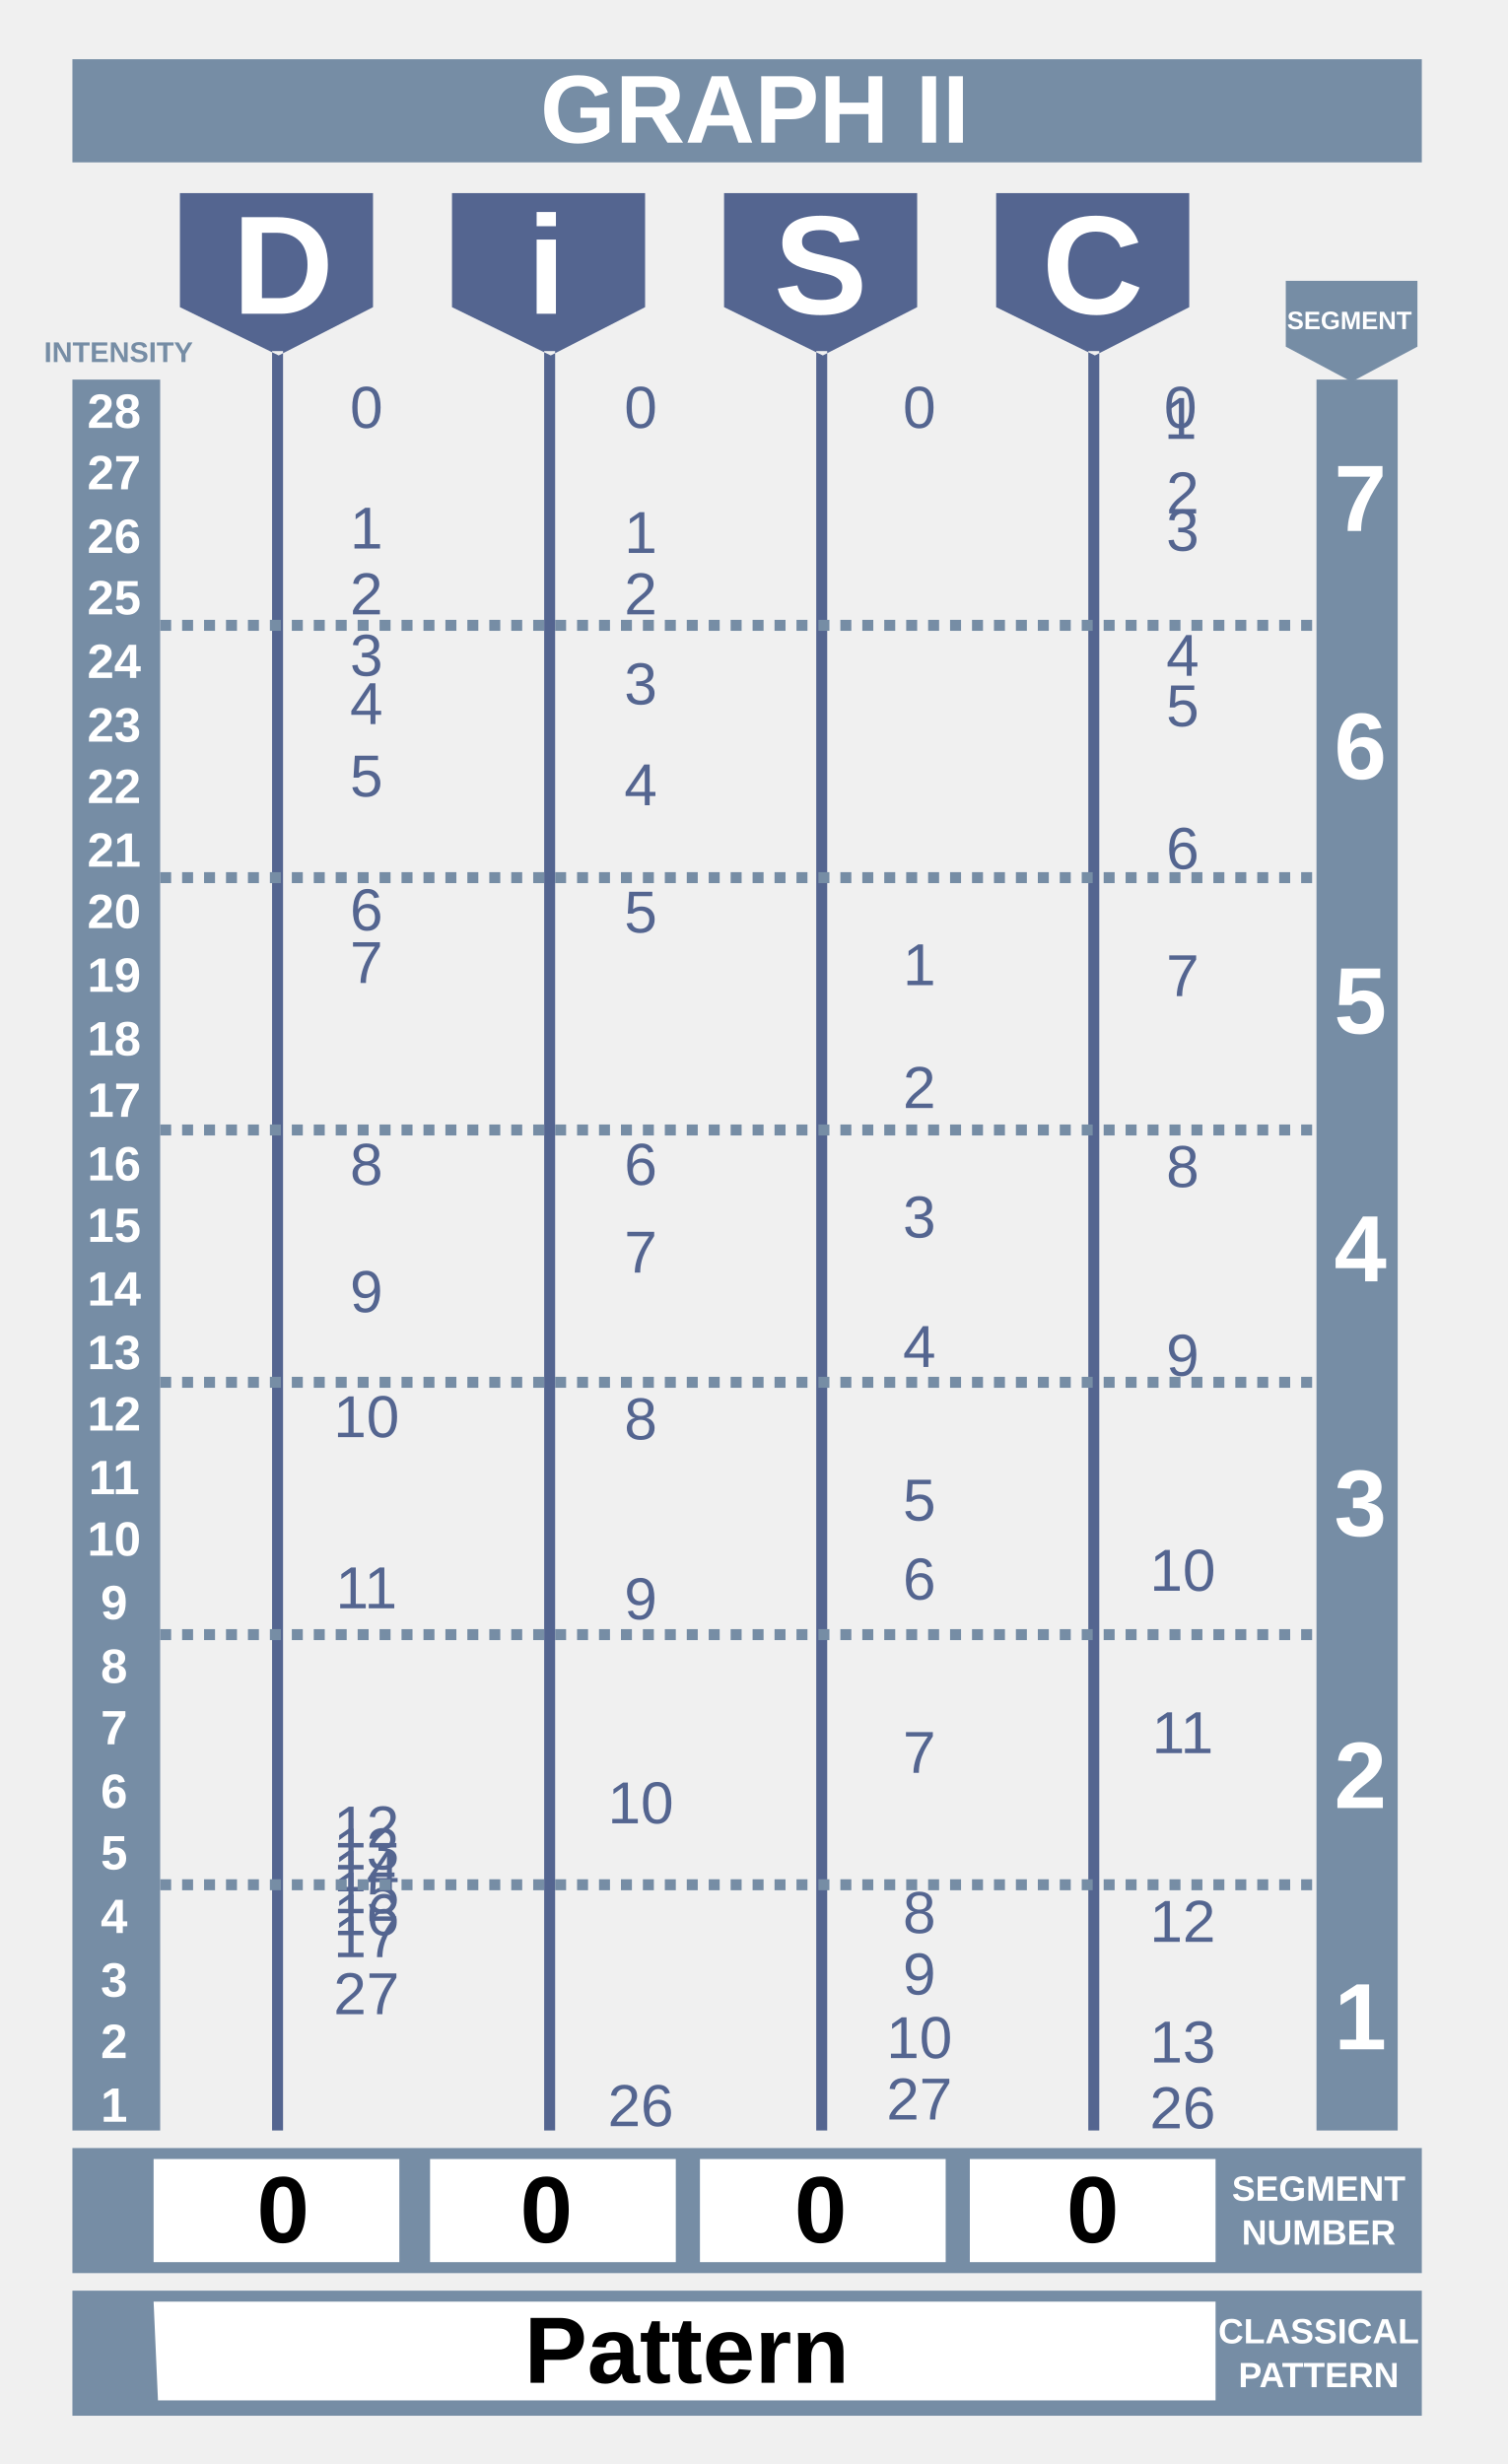
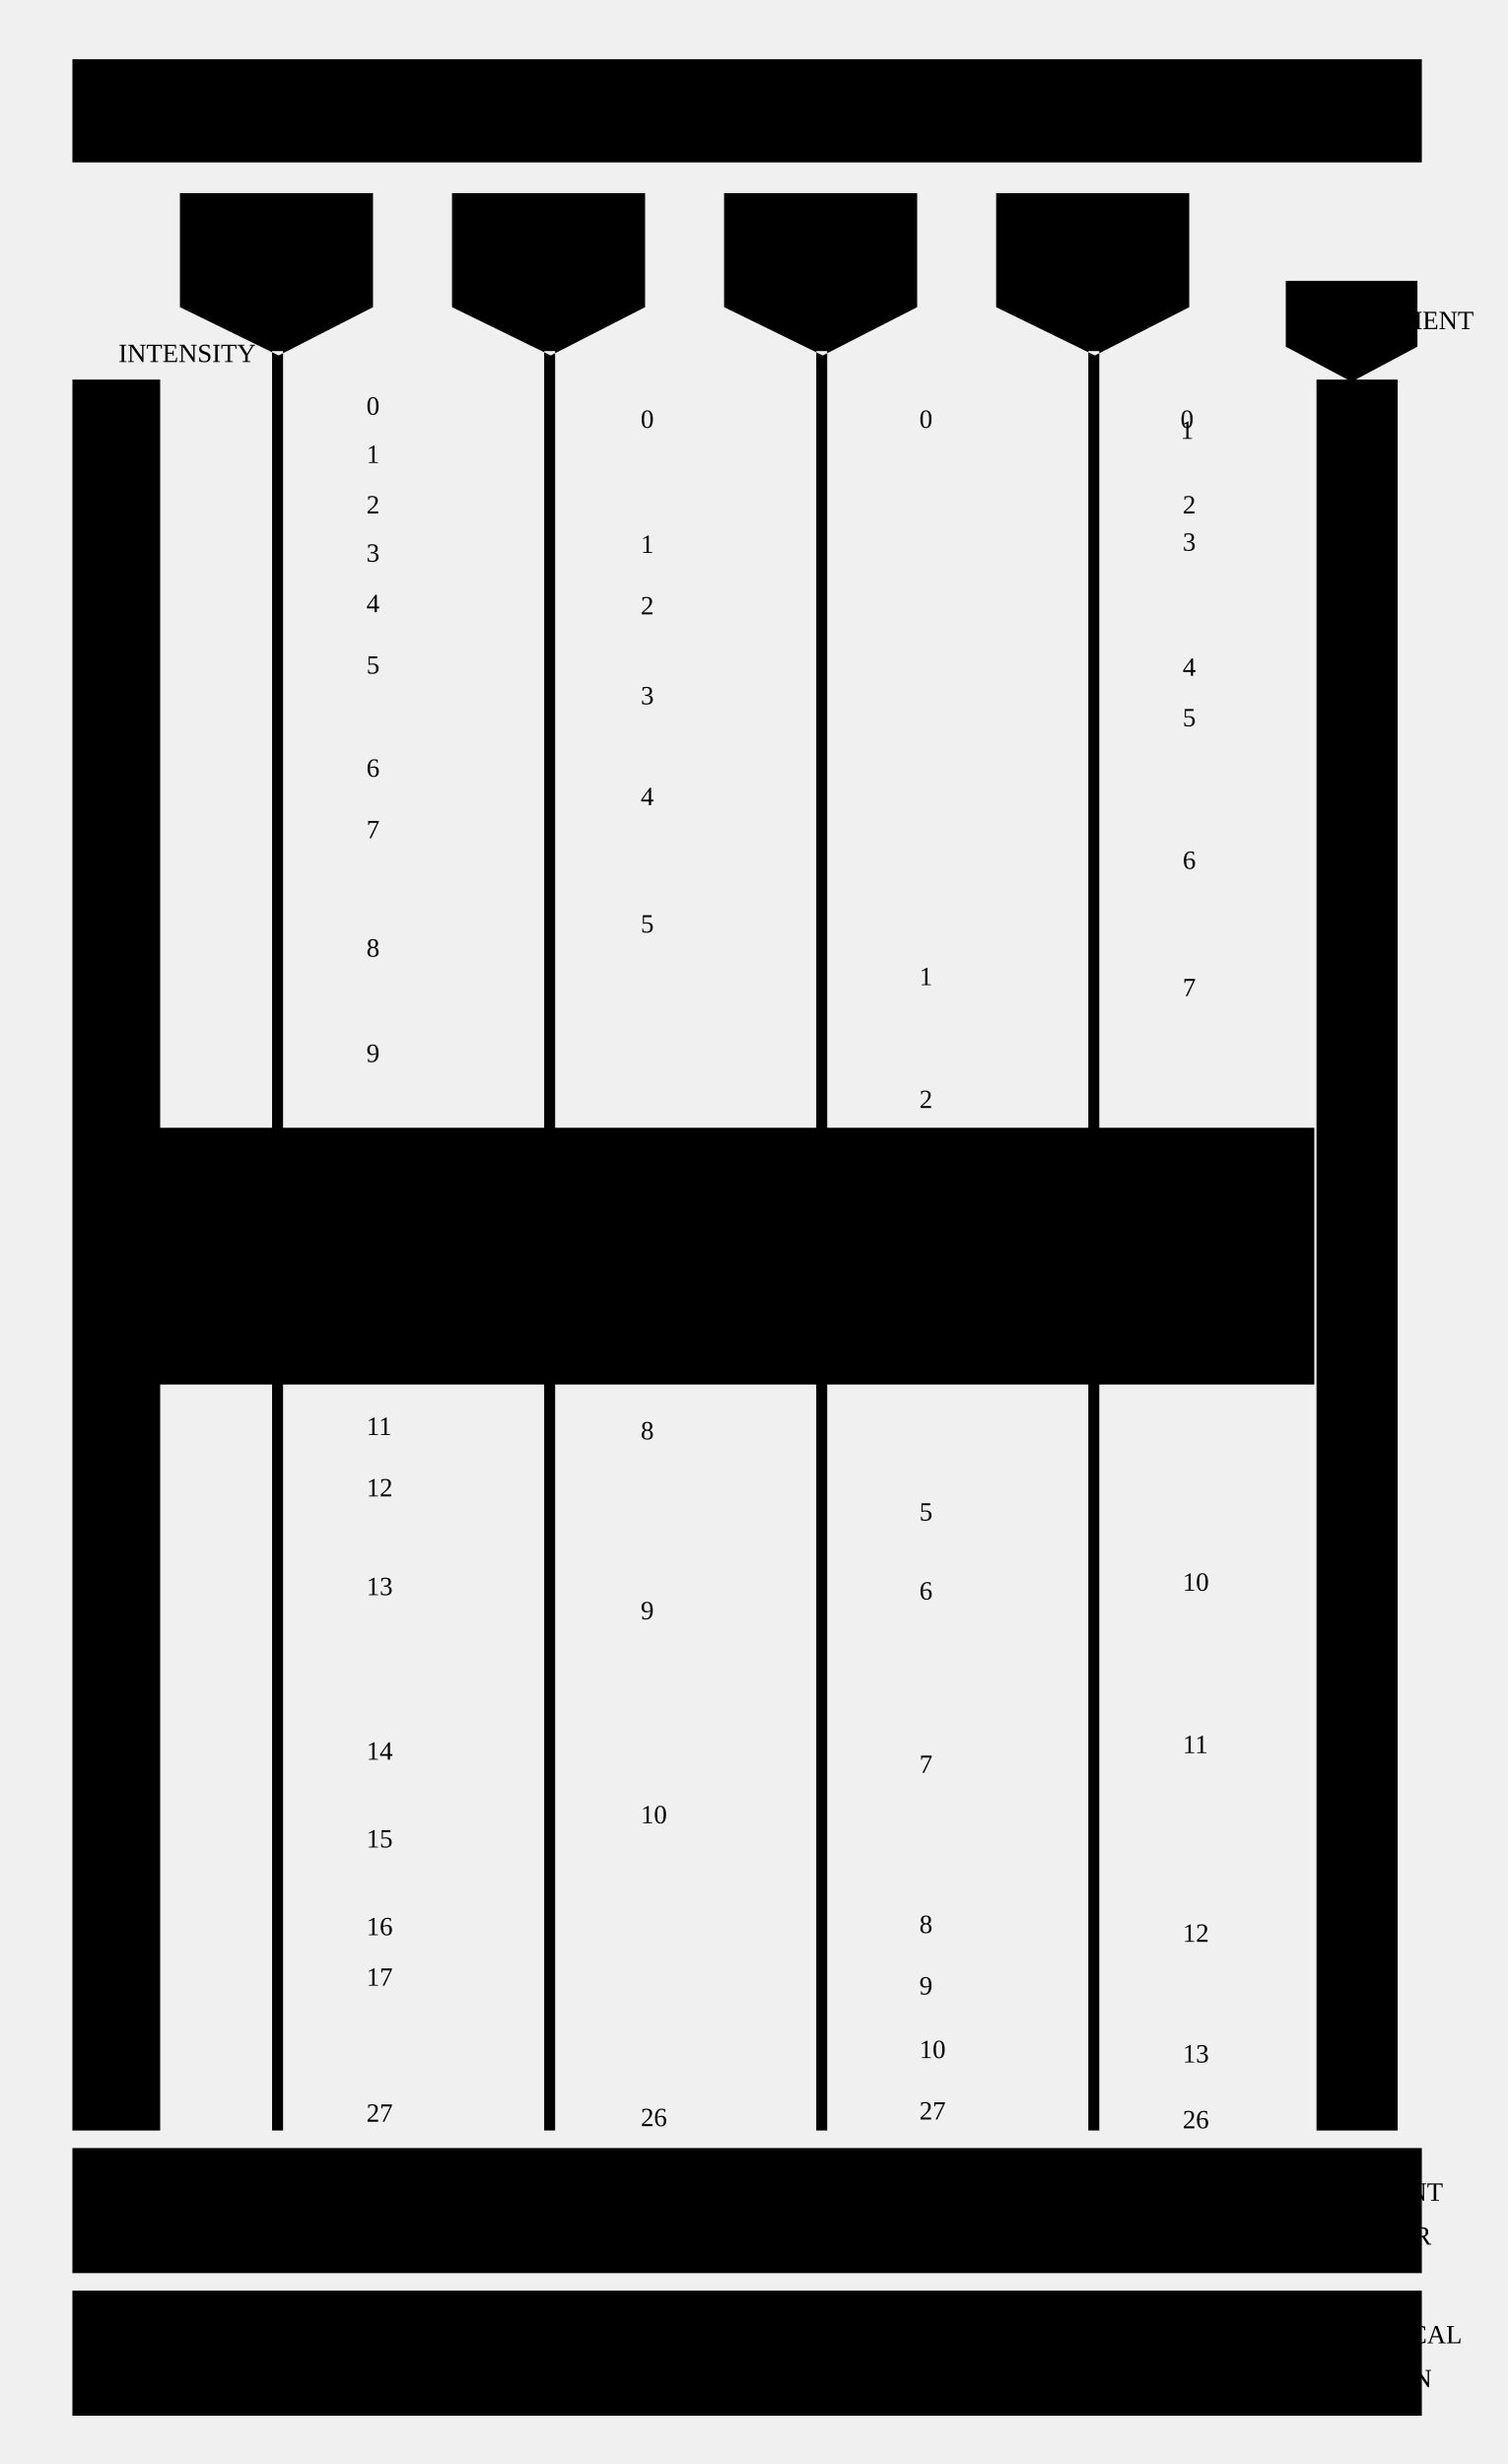
<svg xmlns="http://www.w3.org/2000/svg" viewBox="0 0 687 1123" version="1.1">
-   <style type="text/css">
-         
- 
-             path.chart-line {
-                 stroke: black;
-                 stroke-width: 8px;
-                 fill: none;
-             }
- 
-             .box {
-                 fill: #768DA5;
-                 visibility: visible;
-             }
- 
-             .box .gap {
-                 stroke: none;
-                 fill: white;
-                 visibility: visible;
-             }
- 
-             .indicator {
-                 font-weight: normal;
-             }
-             
-             .indicator.D {
-                 visibility: visible;
-             }
- 
-             .indicator.i {
-                 visibility: visible;
-             }
- 
-             .indicator.S {
-                 visibility: visible;
-             }
- 
-             .indicator.C {
-                 visibility: visible;
-             }
- 
-             .box .midpool {
-                 visibility: hidden;
-                 fill: #D0DDE5;
-             }
- 
-             .dim {
-                 fill: #546590;
-                 visibility: visible;
-             }
- 
-             line {
-                 stroke: #768DA5;
-                 stroke-width: 5px;
-             }
- 
-             text {
-                 font-family: Arial, Helvetica, sans-serif;
-                 text-anchor: middle;
-                 font-size: 27px;
-                 font-weight: bold;
-             }
- 
- 			text.label {
- 				fill: white;
- 			}
- 
- 			text.label.segment {
- 				font-size: 43px;
- 			}
- 
- 			text.label.intensity {
- 				font-size: 22px;
- 			}
- 
- 			text.label.header {
- 				font-size: 44px;
- 			}
- 
- 			text.label.disc {
- 				font-size: 64px;
- 			}
- 
-             text.label.gaplabel {
-                 fill: white;
- 				font-size: 16px;
- 			}
- 
- 			text.header.intensity {
- 			    fill: #768DA5;
- 				font-size: 13px;
- 			}
- 
- 			text.header.segment {
- 			    fill: white;
- 				font-size: 11.5px;
- 			}
- 
- 			.result text  {
- 				fill: black;
- 				font-size: 43px;
- 			}
- 			
- 
- 			.result text.sn {
- 		
- 			}
- 
- 			.result text.cp {
- 
- 			}
-         
-     </style>
-   <image class="bg" width="687" height="1123" />
  <g>
    <g class="box">
      <path class="midpool" d="     M 72 514     l 527 0     l 0 117     l -527 0     Z" />
      <path d="     M 33 27     l 615 0     l 0 47     l -615 0     Z" />
      <path d="     M 33 173     l 0 798     l 40 0     l 0 -798     Z" />
      <path d="     M 600 173     l 0 798     l 37 0     l 0 -798     Z" />
      <path d="     M 586 128     l 60 0     l 0 30     l -30 16     l -30 -16      Z" />
      <path d="     M 33 979     l 615 0     l 0 57     l -615 0     Z" />
      <path class="gap" d="     M 70 984     l 112 0     l 0 47     l -112 0     Z" />
      <path class="gap" d="     M 196 984     l 112 0     l 0 47     l -112 0     Z" />
      <path class="gap" d="     M 319 984     l 112 0     l 0 47     l -112 0     Z" />
      <path class="gap" d="     M 442 984     l 112 0     l 0 47     l -112 0     Z" />
      <path d="     M 33 1044     l 615 0     l 0 57     l -615 0     Z" />
      <path class="gap" d="     M 70 1049     l 484 0     l 0 45     l -482 0     Z" />
    </g>
    <g class="dim">
      <path d="     M 82 88     l 88 0     l 0 52     l -43 22     l -45 -22     Z     M 124 160     l 0 811     l 5 0     l 0 -811     Z" />
-       <text class="indicator D segment-7" x="167" y="195">0</text>
-       <text class="indicator D segment-7" x="167" y="250">1</text>
-       <text class="indicator D segment-7" x="167" y="280">2</text>
-       <text class="indicator D segment-7" x="167" y="308">3</text>
-       <text class="indicator D segment-7" x="167" y="330">4</text>
-       <text class="indicator D segment-6" x="167" y="363">5</text>
-       <text class="indicator D segment-6" x="167" y="424">6</text>
-       <text class="indicator D segment-6" x="167" y="448">7</text>
-       <text class="indicator D segment-5" x="167" y="540">8</text>
-       <text class="indicator D segment-5" x="167" y="598">9</text>
-       <text class="indicator D segment-4" x="167" y="655">10</text>
-       <text class="indicator D segment-3" x="167" y="733">11</text>
-       <text class="indicator D segment-3" x="167" y="842">12</text>
-       <text class="indicator D segment-3" x="167" y="852">13</text>
-       <text class="indicator D segment-2" x="167" y="862">14</text>
-       <text class="indicator D segment-2" x="167" y="872">15</text>
+       <path d="     M 206 88     l 88 0     l 0 52     l -43 22     l -45 -22     Z     M 248 160     l 0 811     l 5 0     l 0 -811     Z" />
+       <path d="     M 330 88     l 88 0     l 0 52     l -43 22     l -45 -22     Z     M 372 160     l 0 811     l 5 0     l 0 -811     Z" />
+       <path d="     M 454 88     l 88 0     l 0 52     l -43 22     l -45 -22     Z     M 496 160     l 0 811     l 5 0     l 0 -811     Z" />
+     </g>
+     <g class="indicators">
+       <text class="indicator D segment-7" x="167" y="189">0</text>
+       <text class="indicator D segment-7" x="167" y="211">1</text>
+       <text class="indicator D segment-7" x="167" y="234">2</text>
+       <text class="indicator D segment-7" x="167" y="256">3</text>
+       <text class="indicator D segment-7" x="167" y="279">4</text>
+       <text class="indicator D segment-6" x="167" y="307">5</text>
+       <text class="indicator D segment-6" x="167" y="354">6</text>
+       <text class="indicator D segment-6" x="167" y="382">7</text>
+       <text class="indicator D segment-5" x="167" y="436">8</text>
+       <text class="indicator D segment-5" x="167" y="484">9</text>
+       <text class="indicator D segment-4" x="167" y="606">10</text>
+       <text class="indicator D segment-3" x="167" y="654">11</text>
+       <text class="indicator D segment-3" x="167" y="682">12</text>
+       <text class="indicator D segment-3" x="167" y="727">13</text>
+       <text class="indicator D segment-2" x="167" y="802">14</text>
+       <text class="indicator D segment-2" x="167" y="842">15</text>
      <text class="indicator D segment-1" x="167" y="882">16</text>
-       <text class="indicator D segment-1" x="167" y="892">17</text>
-       <text class="indicator D segment-1" x="167" y="918">27</text>
-       <path d="     M 206 88     l 88 0     l 0 52     l -43 22     l -45 -22     Z     M 248 160     l 0 811     l 5 0     l 0 -811     Z" />
+       <text class="indicator D segment-1" x="167" y="905">17</text>
+       <text class="indicator D segment-1" x="167" y="967">27</text>
      <text class="indicator i segment-7" x="292" y="195">0</text>
      <text class="indicator i segment-7" x="292" y="252">1</text>
      <text class="indicator i segment-7" x="292" y="280">2</text>
      <text class="indicator i segment-6" x="292" y="321">3</text>
      <text class="indicator i segment-5" x="292" y="367">4</text>
      <text class="indicator i segment-4" x="292" y="425">5</text>
      <text class="indicator i segment-3" x="292" y="540">6</text>
      <text class="indicator i segment-3" x="292" y="580">7</text>
      <text class="indicator i segment-2" x="292" y="656">8</text>
      <text class="indicator i segment-1" x="292" y="738">9</text>
      <text class="indicator i segment-1" x="292" y="831">10</text>
      <text class="indicator i segment-1" x="292" y="969">26</text>
-       <path d="     M 330 88     l 88 0     l 0 52     l -43 22     l -45 -22     Z     M 372 160     l 0 811     l 5 0     l 0 -811     Z" />
      <text class="indicator S segment-7" x="419" y="195">0</text>
      <text class="indicator S segment-7" x="419" y="449">1</text>
      <text class="indicator S segment-6" x="419" y="505">2</text>
      <text class="indicator S segment-5" x="419" y="564">3</text>
      <text class="indicator S segment-4" x="419" y="623">4</text>
      <text class="indicator S segment-3" x="419" y="693">5</text>
      <text class="indicator S segment-3" x="419" y="729">6</text>
      <text class="indicator S segment-2" x="419" y="808">7</text>
      <text class="indicator S segment-2" x="419" y="881">8</text>
      <text class="indicator S segment-1" x="419" y="909">9</text>
      <text class="indicator S segment-1" x="419" y="938">10</text>
      <text class="indicator S segment-1" x="419" y="966">27</text>
-       <path d="     M 454 88     l 88 0     l 0 52     l -43 22     l -45 -22     Z     M 496 160     l 0 811     l 5 0     l 0 -811     Z" />
      <text class="indicator C segment-7" x="538" y="195">0</text>
      <text class="indicator C segment-7" x="538" y="200">1</text>
      <text class="indicator C segment-7" x="539" y="234">2</text>
      <text class="indicator C segment-7" x="539" y="251">3</text>
      <text class="indicator C segment-6" x="539" y="308">4</text>
      <text class="indicator C segment-6" x="539" y="331">5</text>
      <text class="indicator C segment-5" x="539" y="396">6</text>
      <text class="indicator C segment-4" x="539" y="454">7</text>
      <text class="indicator C segment-4" x="539" y="541">8</text>
      <text class="indicator C segment-3" x="539" y="627">9</text>
      <text class="indicator C segment-2" x="539" y="725">10</text>
      <text class="indicator C segment-2" x="539" y="799">11</text>
      <text class="indicator C segment-1" x="539" y="885">12</text>
      <text class="indicator C segment-1" x="539" y="940">13</text>
      <text class="indicator C segment-1" x="539" y="970">26</text>
    </g>
  </g>
  <g class="label">
    <text class="label segment" x="620" y="242">7</text>
    <text class="label segment" x="620" y="355">6</text>
    <text class="label segment" x="620" y="471">5</text>
    <text class="label segment" x="620" y="584">4</text>
    <text class="label segment" x="620" y="700">3</text>
    <text class="label segment" x="620" y="824">2</text>
    <text class="label segment" x="620" y="934">1</text>
    <text class="label intensity" x="52" y="195">28</text>
    <text class="label intensity" x="52" y="223">27</text>
    <text class="label intensity" x="52" y="252">26</text>
    <text class="label intensity" x="52" y="280">25</text>
    <text class="label intensity" x="52" y="309">24</text>
    <text class="label intensity" x="52" y="338">23</text>
    <text class="label intensity" x="52" y="366">22</text>
    <text class="label intensity" x="52" y="395">21</text>
    <text class="label intensity" x="52" y="423">20</text>
    <text class="label intensity" x="52" y="452">19</text>
    <text class="label intensity" x="52" y="481">18</text>
    <text class="label intensity" x="52" y="509">17</text>
    <text class="label intensity" x="52" y="538">16</text>
    <text class="label intensity" x="52" y="566">15</text>
    <text class="label intensity" x="52" y="595">14</text>
    <text class="label intensity" x="52" y="624">13</text>
    <text class="label intensity" x="52" y="652">12</text>
    <text class="label intensity" x="52" y="681">11</text>
    <text class="label intensity" x="52" y="709">10</text>
    <text class="label intensity" x="52" y="738">9</text>
    <text class="label intensity" x="52" y="767">8</text>
    <text class="label intensity" x="52" y="795">7</text>
    <text class="label intensity" x="52" y="824">6</text>
    <text class="label intensity" x="52" y="852">5</text>
    <text class="label intensity" x="52" y="881">4</text>
    <text class="label intensity" x="52" y="910">3</text>
    <text class="label intensity" x="52" y="938">2</text>
    <text class="label intensity" x="52" y="967">1</text>
    <text class="label disc D" x="129" y="143">D</text>
    <text class="label disc i" x="249" y="143">i</text>
    <text class="label disc S" x="374" y="143">S</text>
    <text class="label disc C" x="498" y="143">C</text>
    <text class="label header" x="344" y="65">GRAPH II</text>
    <text class="header intensity" x="54" y="165">INTENSITY</text>
    <text class="header segment" x="615" y="150">SEGMENT</text>
    <text class="label gaplabel" x="601" y="1003">SEGMENT</text>
    <text class="label gaplabel" x="601" y="1023">NUMBER</text>
    <text class="label gaplabel" x="601" y="1068">CLASSICAL</text>
    <text class="label gaplabel" x="601" y="1088">PATTERN</text>
    <line stroke-dasharray="5,5" x1="73" x2="601" y1="285" y2="285" />
    <line stroke-dasharray="5,5" x1="73" x2="601" y1="400" y2="400" />
    <line stroke-dasharray="5,5" x1="73" x2="601" y1="515" y2="515" />
    <line stroke-dasharray="5,5" x1="73" x2="601" y1="630" y2="630" />
    <line stroke-dasharray="5,5" x1="73" x2="601" y1="745" y2="745" />
    <line stroke-dasharray="5,5" x1="73" x2="601" y1="859" y2="859" />
  </g>
  <g class="result">
    <text x="129" y="1022" class="sn dim-D">0</text>
    <text x="249" y="1022" class="sn dim-i">0</text>
    <text x="374" y="1022" class="sn dim-S">0</text>
    <text x="498" y="1022" class="sn dim-C">0</text>
    <text class="cp" x="313" y="1086">Pattern</text>
  </g>
</svg>
